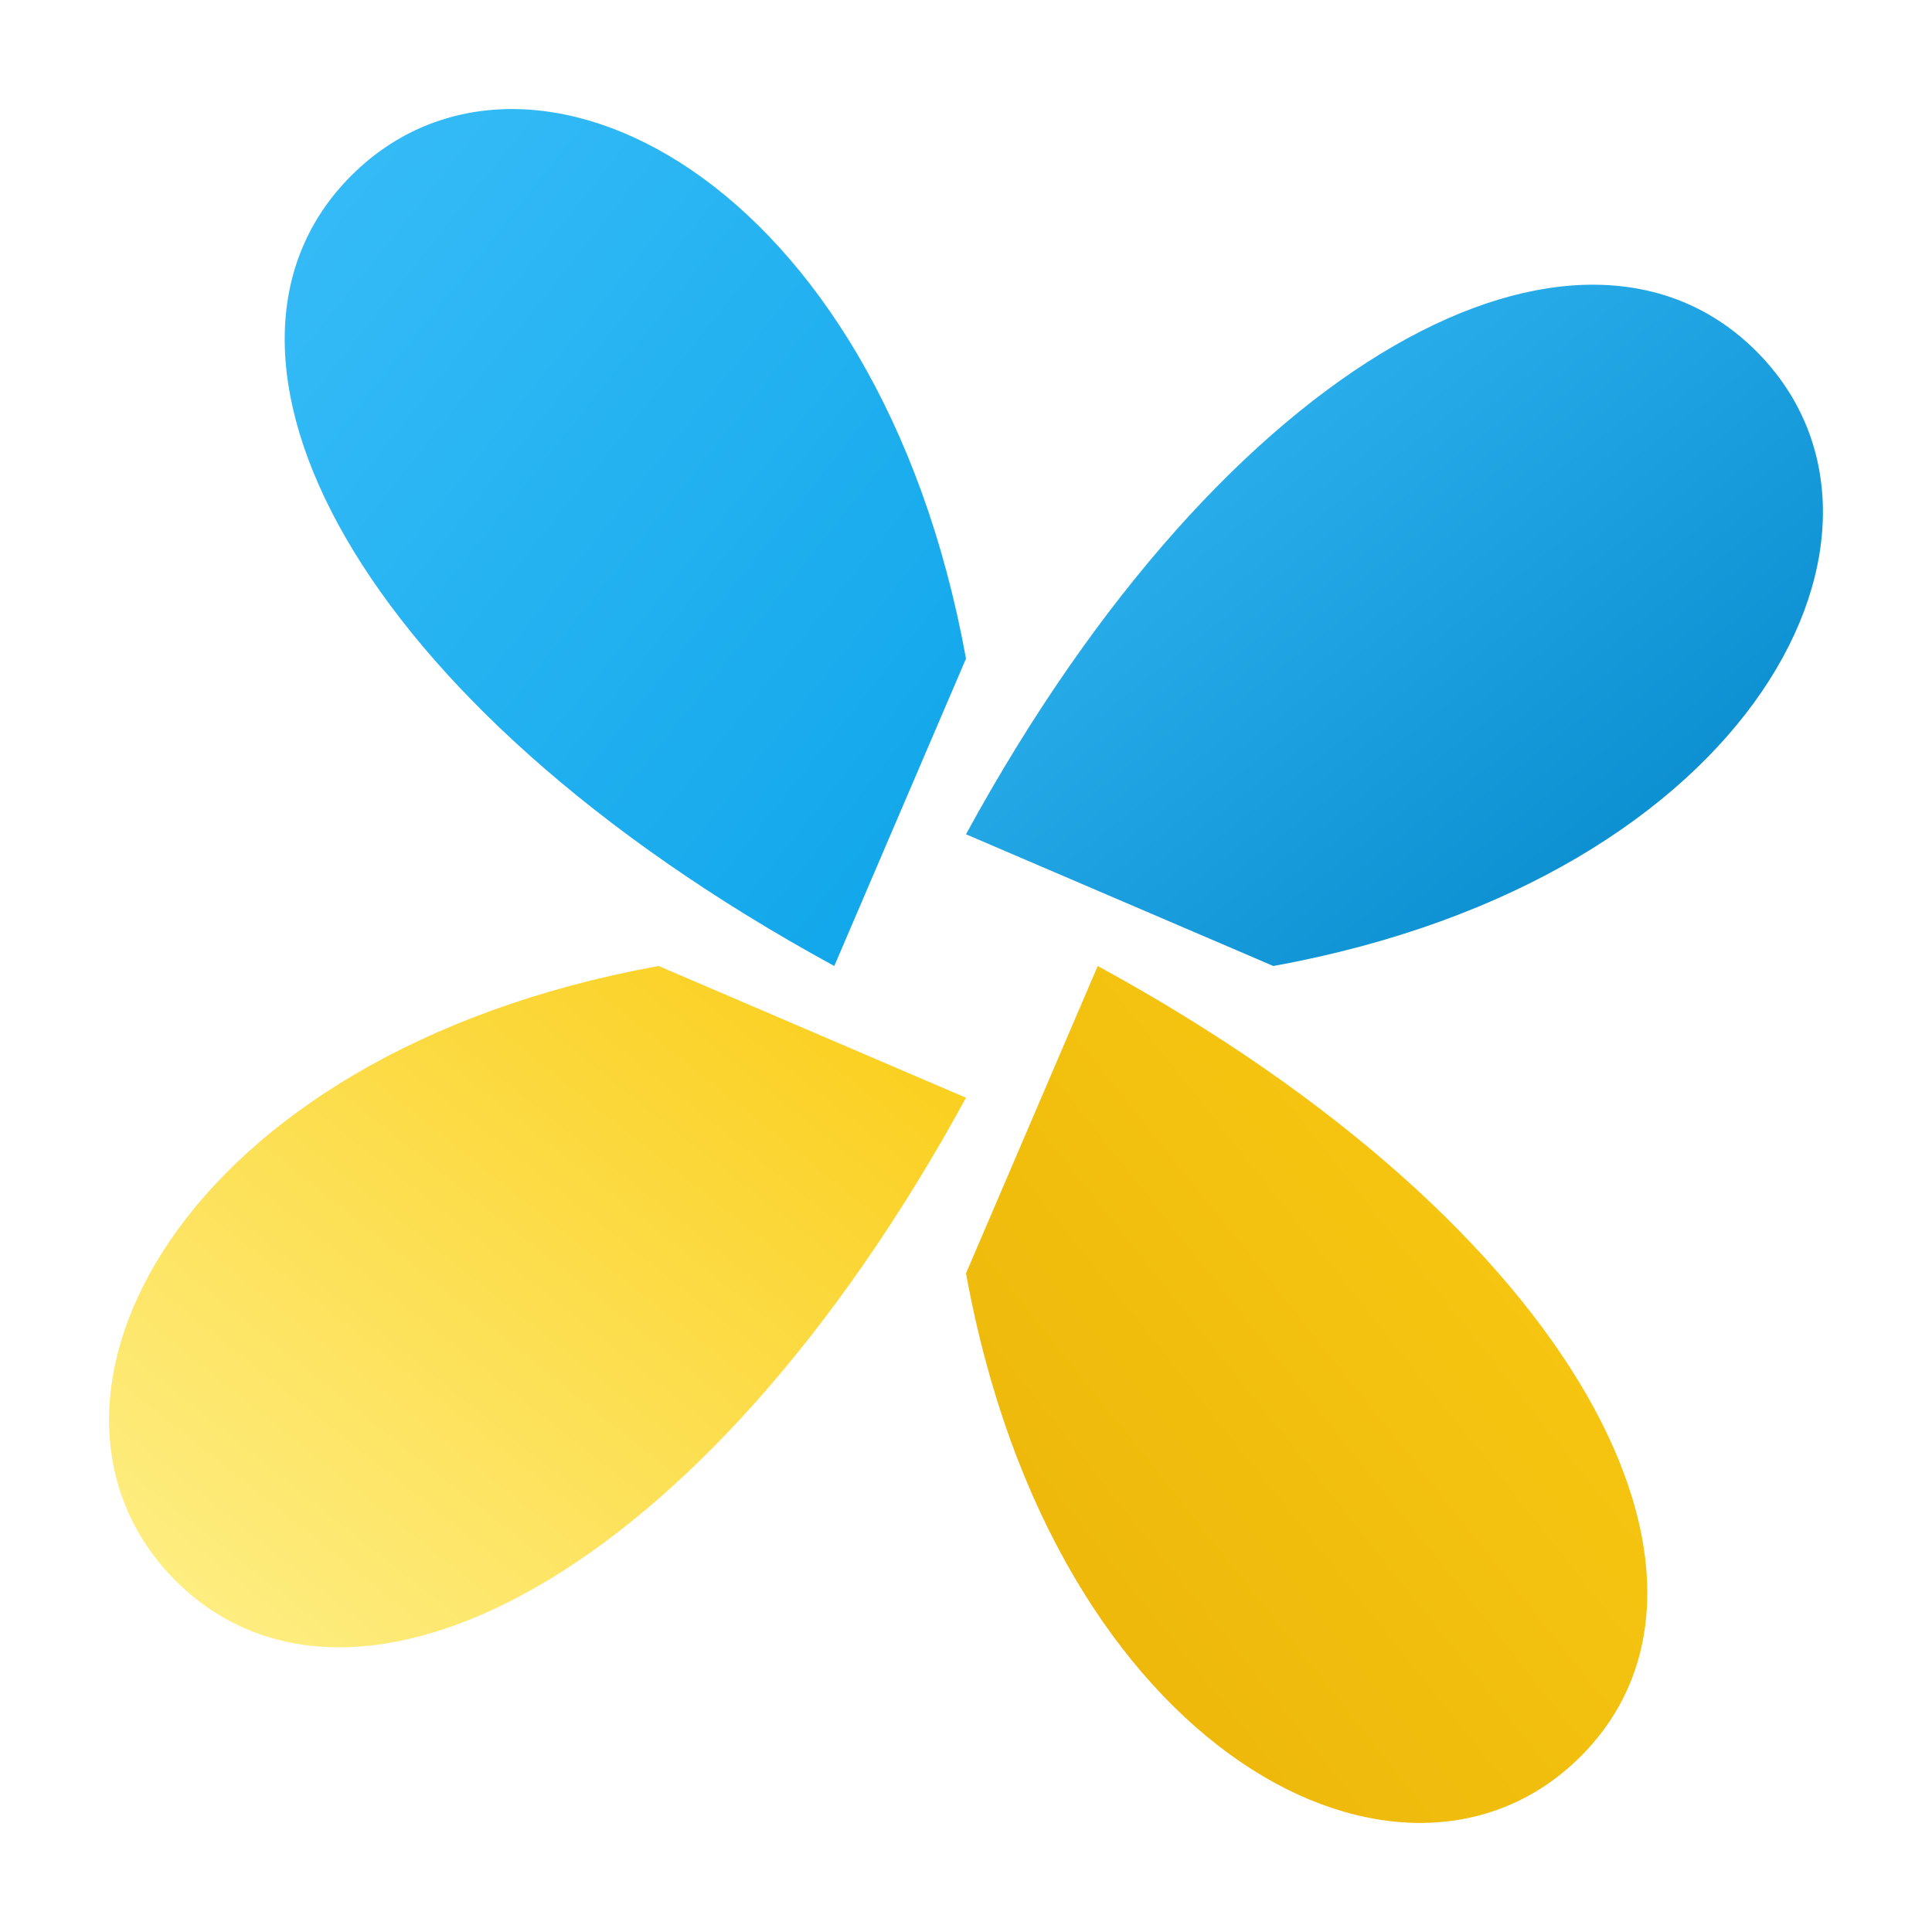
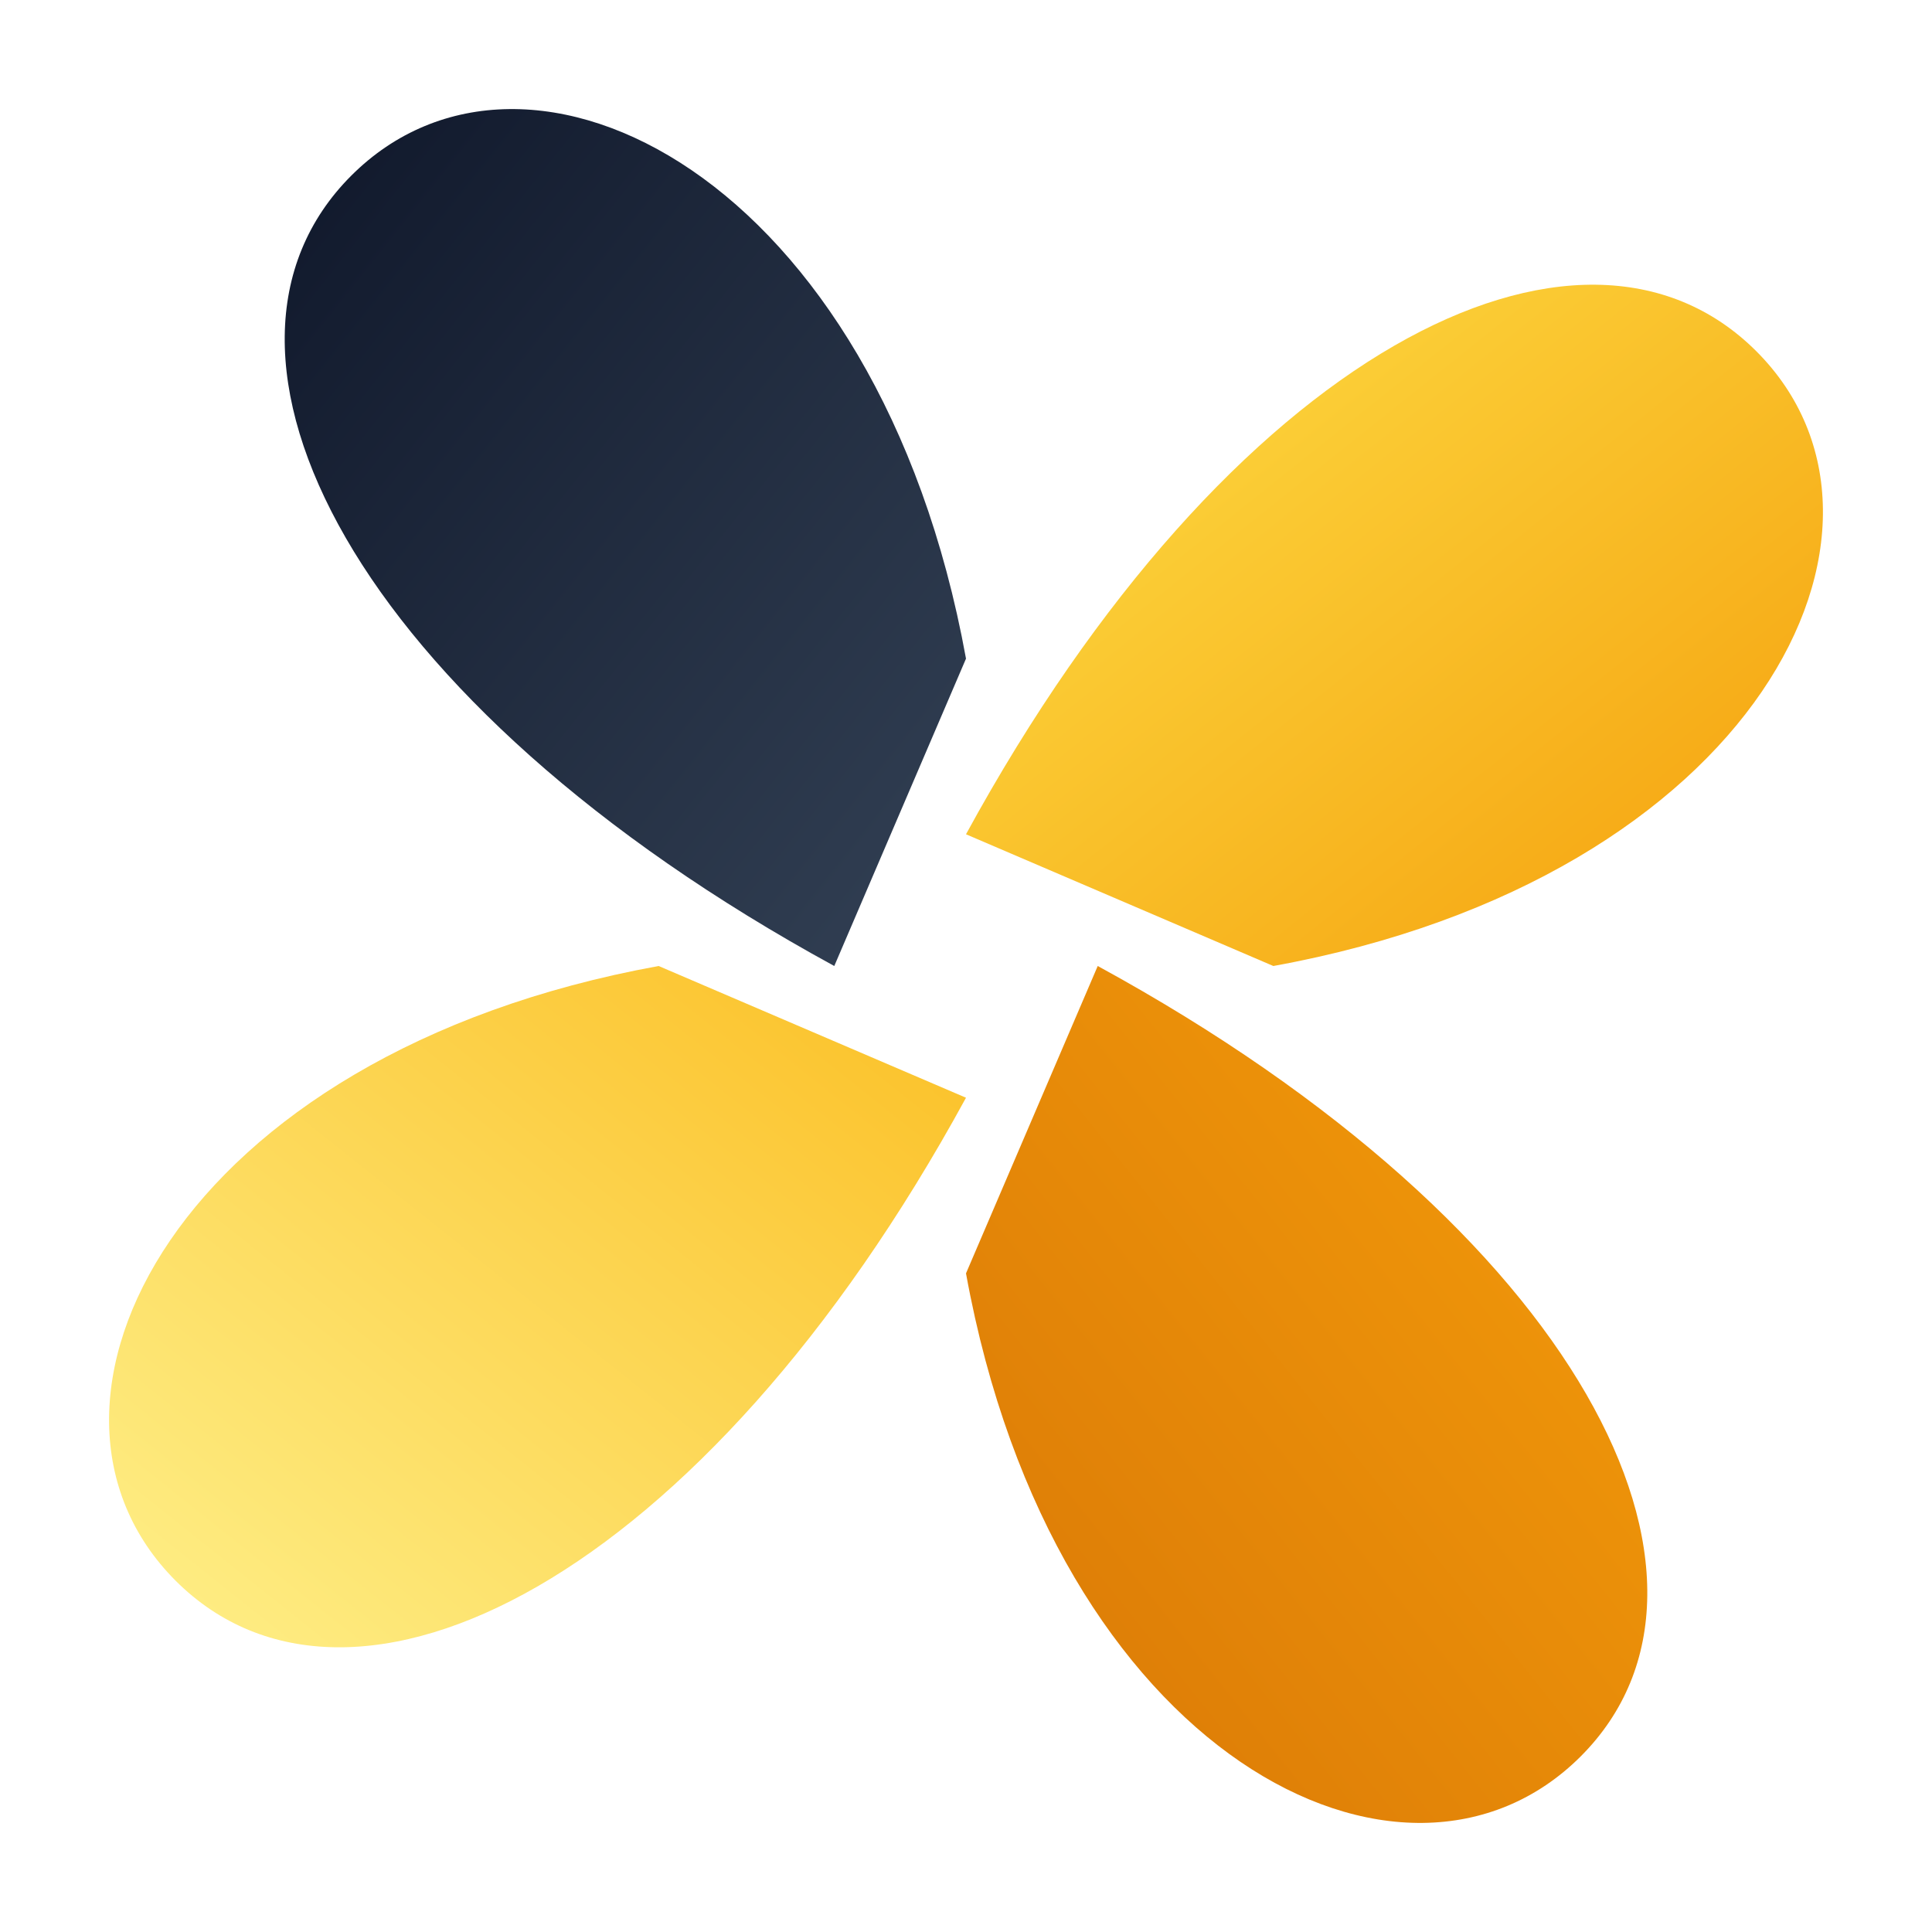
<svg xmlns="http://www.w3.org/2000/svg" viewBox="6 6 88 88" fill="none">
  <defs>
    <linearGradient id="pet1" x1="0%" y1="0%" x2="100%" y2="100%">
-       <stop offset="0%" stop-color="#38BDF8" />
-       <stop offset="100%" stop-color="#0284C7" />
+       <stop offset="0%" stop-color="#FDE047" />
+       <stop offset="100%" stop-color="#F59E0B" />
    </linearGradient>
    <linearGradient id="pet2" x1="100%" y1="0%" x2="0%" y2="100%">
-       <stop offset="0%" stop-color="#FACC15" />
-       <stop offset="100%" stop-color="#EAB308" />
+       <stop offset="0%" stop-color="#F59E0B" />
+       <stop offset="100%" stop-color="#D97706" />
    </linearGradient>
    <linearGradient id="pet3" x1="0%" y1="100%" x2="100%" y2="0%">
      <stop offset="0%" stop-color="#FEF08A" />
-       <stop offset="100%" stop-color="#FACC15" />
+       <stop offset="100%" stop-color="#FBBF24" />
    </linearGradient>
    <linearGradient id="pet4" x1="100%" y1="100%" x2="0%" y2="0%">
-       <stop offset="0%" stop-color="#0EA5E9" />
-       <stop offset="100%" stop-color="#38BDF8" />
+       <stop offset="0%" stop-color="#334155" />
+       <stop offset="100%" stop-color="#0F172A" />
    </linearGradient>
  </defs>
  <g transform="translate(50,50)">
    <path d="M 0,-6 C 12,-28 28,-36 36,-28 C 44,-20 36,-4 14,0 Z" fill="url(#pet1)" />
    <path d="M 6,0 C 28,12 36,28 28,36 C 20,44 4,36 0,14 Z" fill="url(#pet2)" />
    <path d="M 0,6 C -12,28 -28,36 -36,28 C -44,20 -36,4 -14,0 Z" fill="url(#pet3)" />
    <path d="M -6,0 C -28,-12 -36,-28 -28,-36 C -20,-44 -4,-36 0,-14 Z" fill="url(#pet4)" />
  </g>
</svg>
